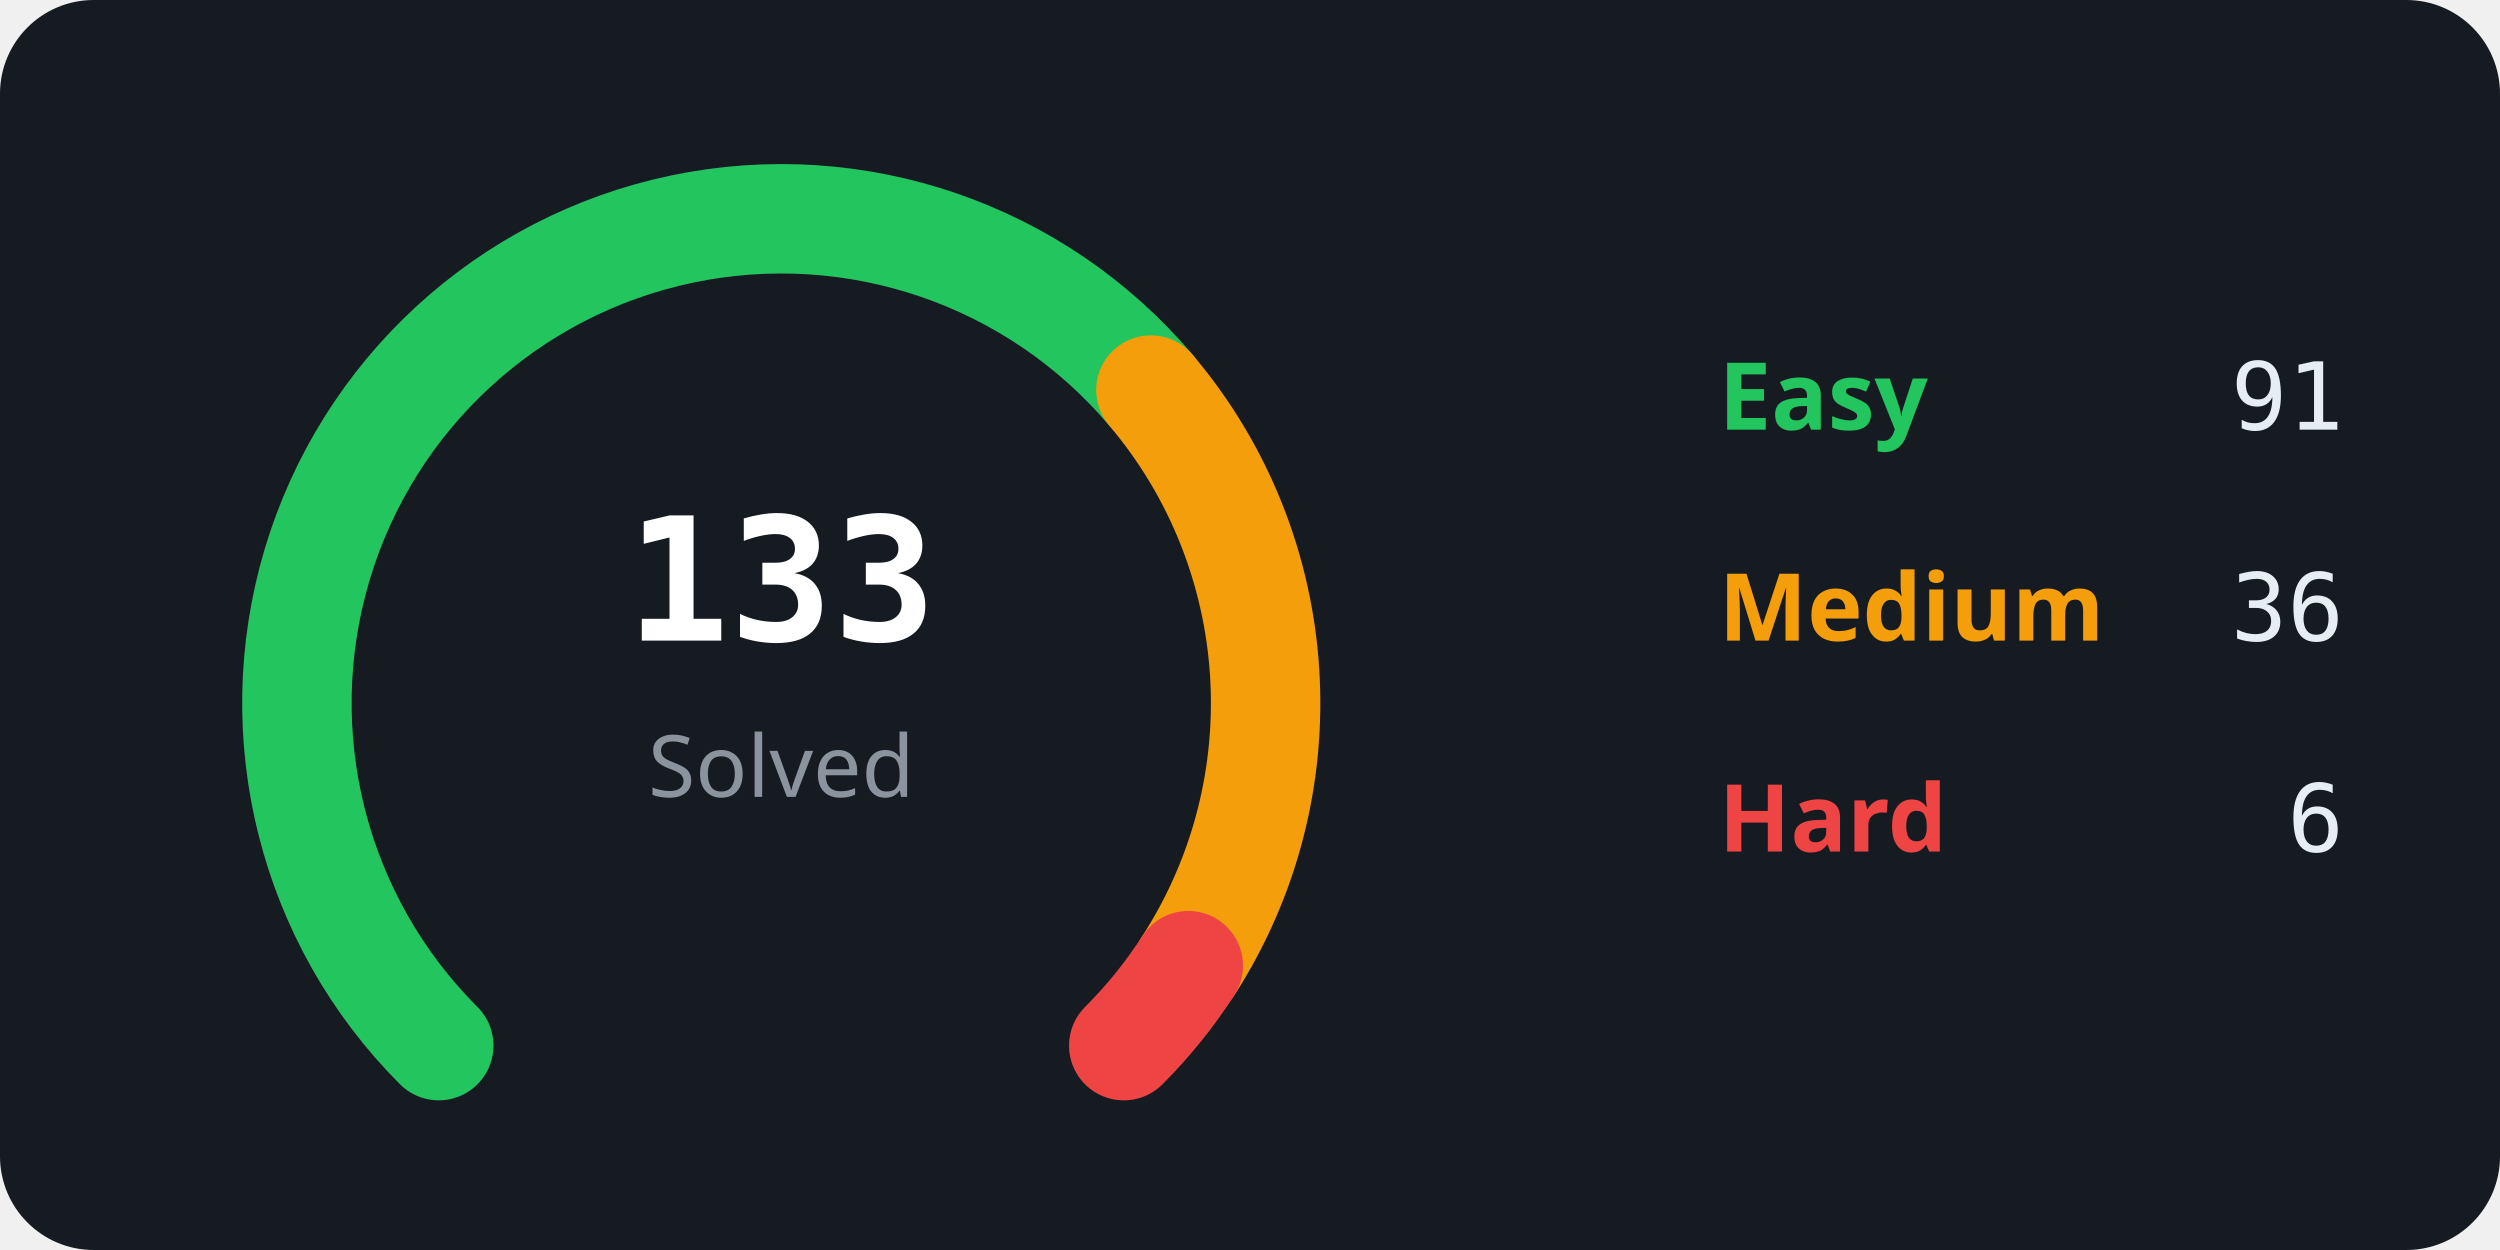
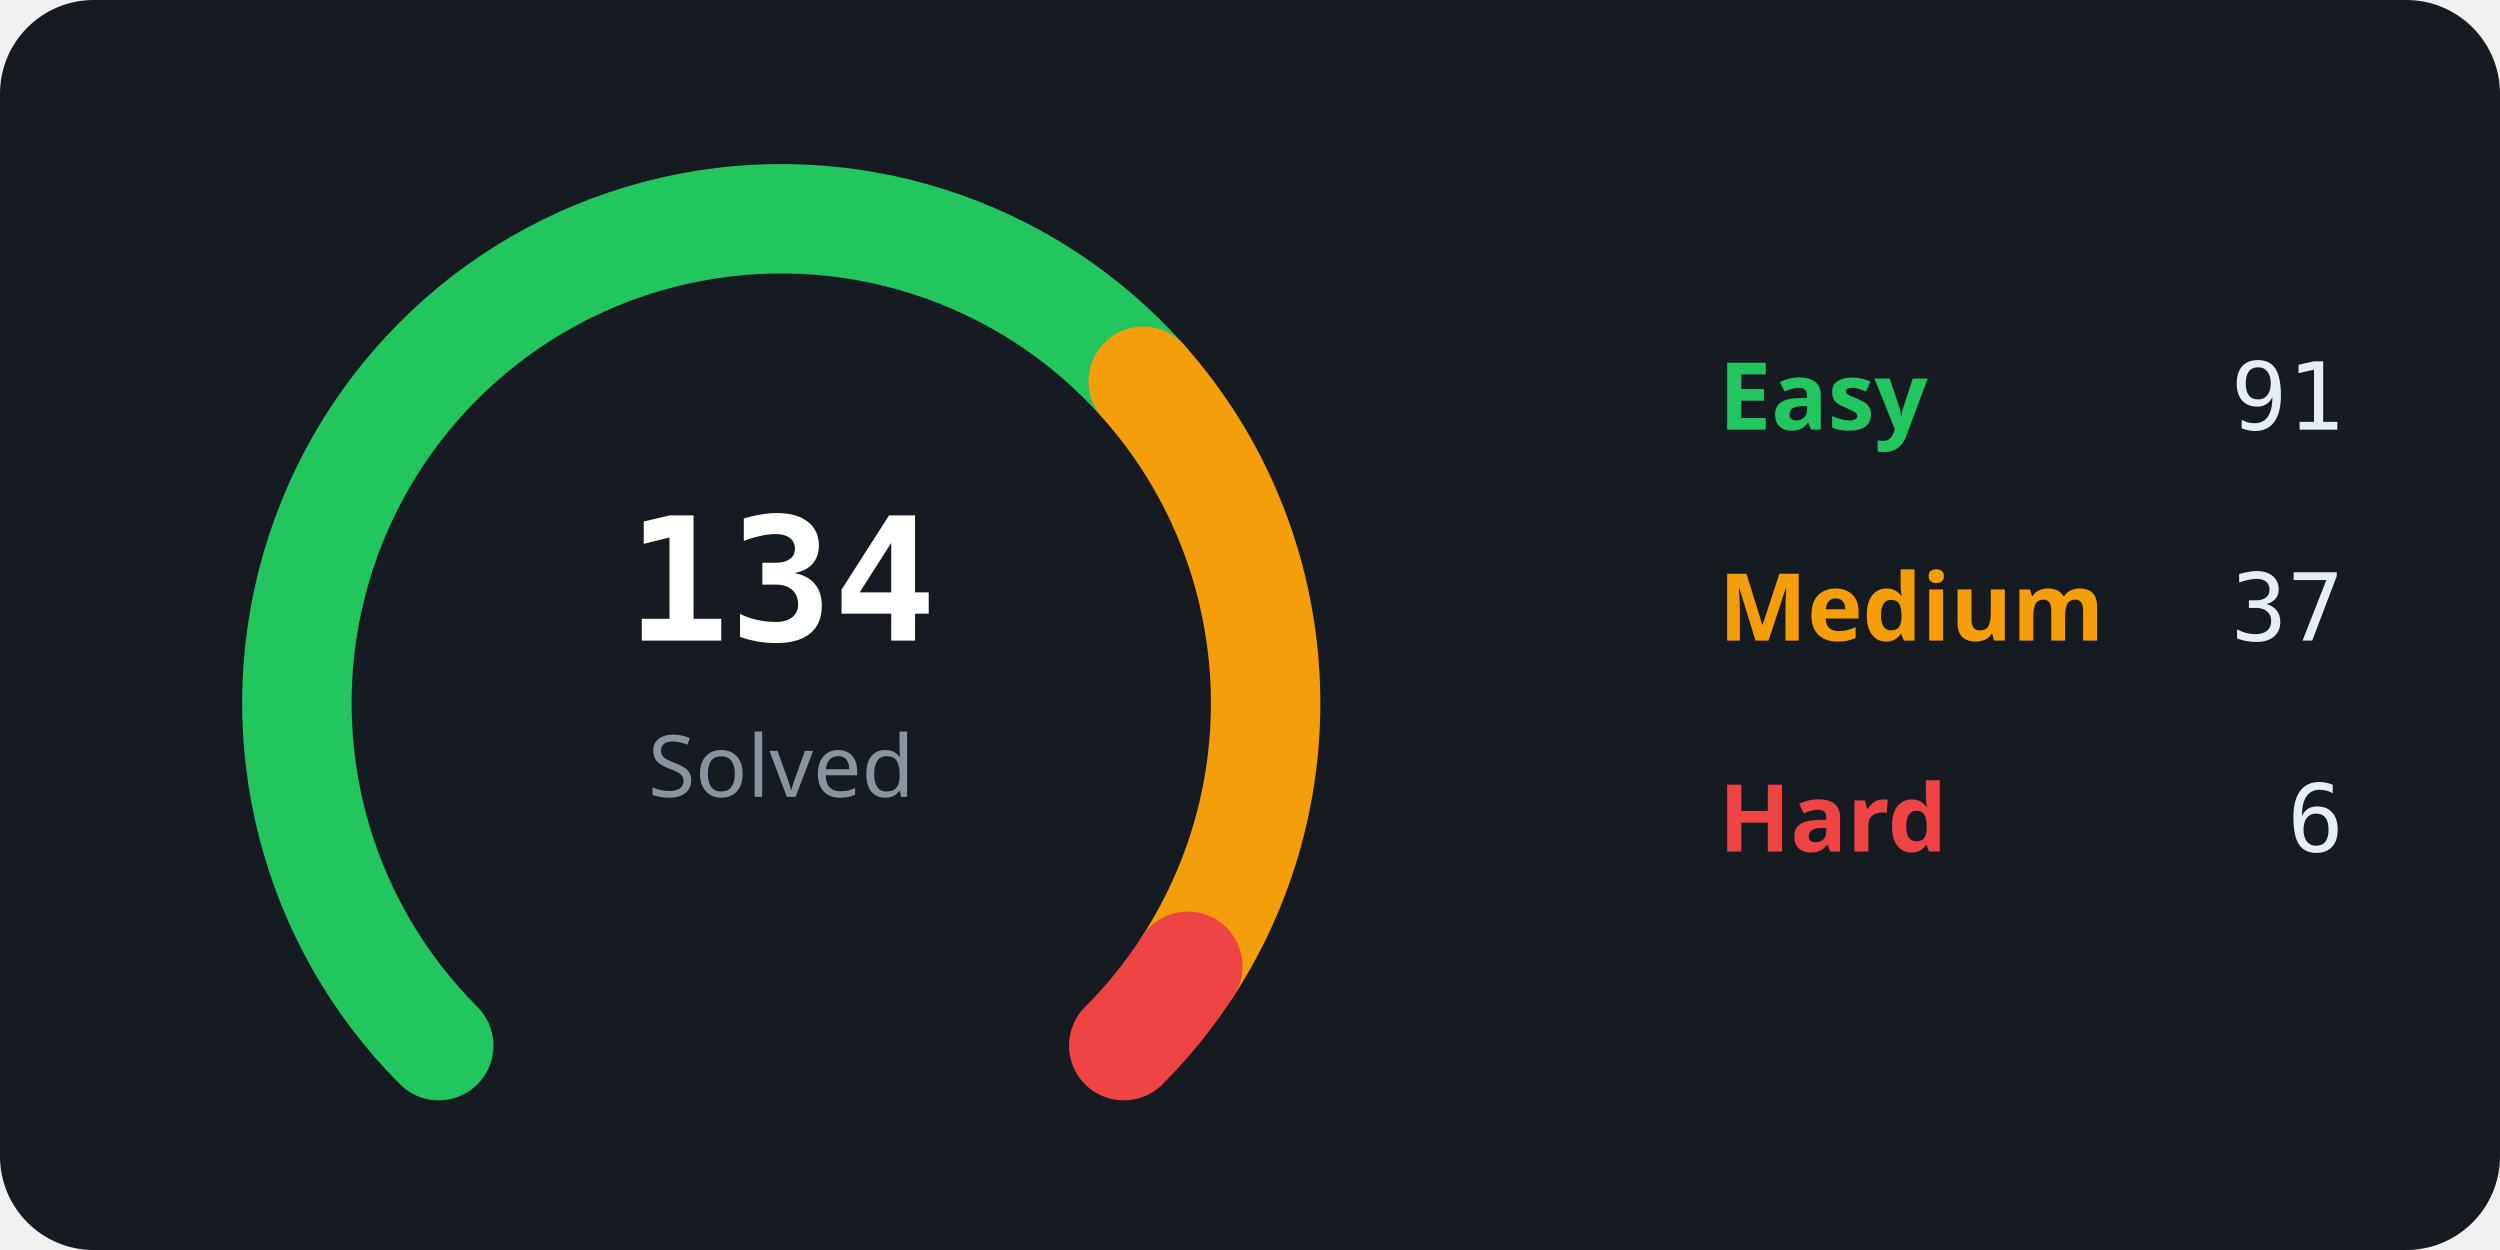
<svg xmlns="http://www.w3.org/2000/svg" width="320" height="160" viewBox="0 0 320 160">
  <rect width="320" height="160" rx="12" fill="#161b22" />
  <path d="M 56.159,133.841 A 62,62 0 1,1 143.841,133.841" stroke="#2d2d3d" stroke-width="14" fill="none" stroke-linecap="round" />
-   <path d="M 56.159,133.841 A 62,62 0 1,1 147.311,49.929" stroke="#22c55e" stroke-width="14" fill="none" stroke-linecap="round" />
-   <path d="M 147.311,49.929 A 62,62 0 0,1 152.104,123.604" stroke="#f59e0b" stroke-width="14" fill="none" stroke-linecap="round" />
-   <path d="M 152.104,123.604 A 62,62 0 0,1 143.841,133.841" stroke="#ef4444" stroke-width="14" fill="none" stroke-linecap="round" />
-   <text x="100" y="82" text-anchor="middle" fill="white" font-size="22" font-weight="bold" font-family="monospace">133</text>
+   <path d="M 56.159,133.841 A 62,62 0 1,1 146.333,48.803" stroke="#22c55e" stroke-width="14" fill="none" stroke-linecap="round" />
+   <path d="M 146.333,48.803 A 62,62 0 0,1 152.050,123.686" stroke="#f59e0b" stroke-width="14" fill="none" stroke-linecap="round" />
+   <path d="M 152.050,123.686 A 62,62 0 0,1 143.841,133.841" stroke="#ef4444" stroke-width="14" fill="none" stroke-linecap="round" />
+   <text x="100" y="82" text-anchor="middle" fill="white" font-size="22" font-weight="bold" font-family="monospace">134</text>
  <text x="100" y="102" text-anchor="middle" fill="#8b949e" font-size="11" font-family="sans-serif">Solved</text>
  <text x="220" y="55" fill="#22c55e" font-size="12" font-weight="bold" font-family="sans-serif">Easy</text>
  <text x="300" y="55" fill="#e6edf3" font-size="12" font-family="monospace" text-anchor="end">91</text>
  <text x="220" y="82" fill="#f59e0b" font-size="12" font-weight="bold" font-family="sans-serif">Medium</text>
-   <text x="300" y="82" fill="#e6edf3" font-size="12" font-family="monospace" text-anchor="end">36</text>
+   <text x="300" y="82" fill="#e6edf3" font-size="12" font-family="monospace" text-anchor="end">37</text>
  <text x="220" y="109" fill="#ef4444" font-size="12" font-weight="bold" font-family="sans-serif">Hard</text>
  <text x="300" y="109" fill="#e6edf3" font-size="12" font-family="monospace" text-anchor="end">6</text>
</svg>
